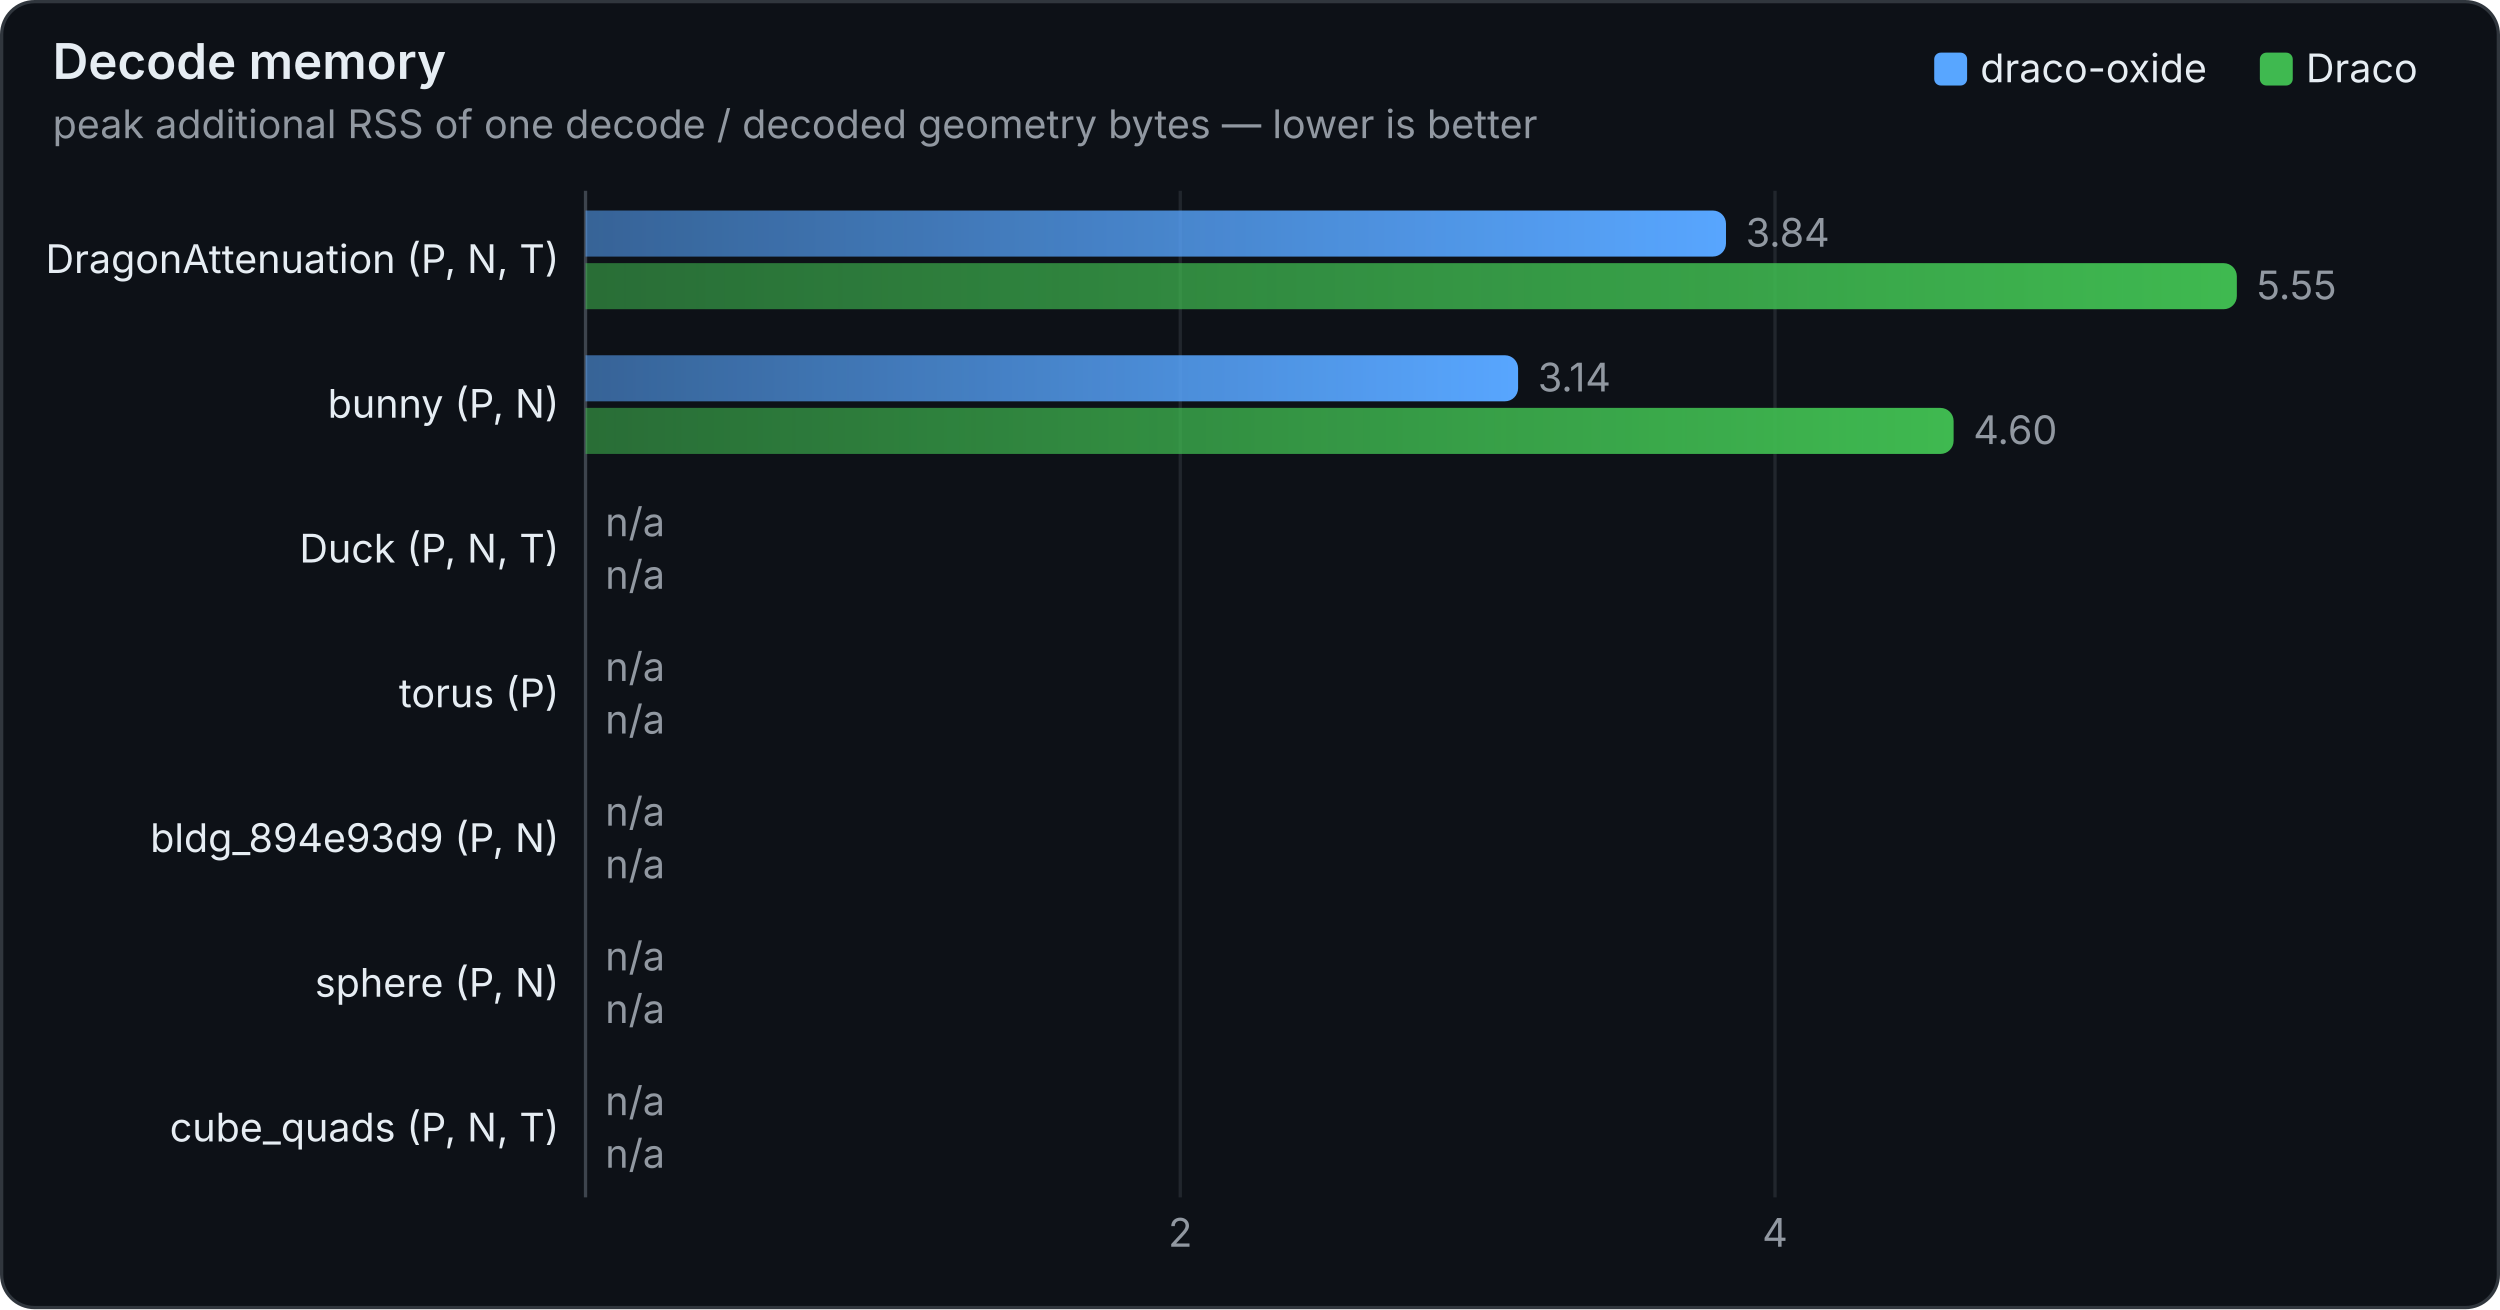
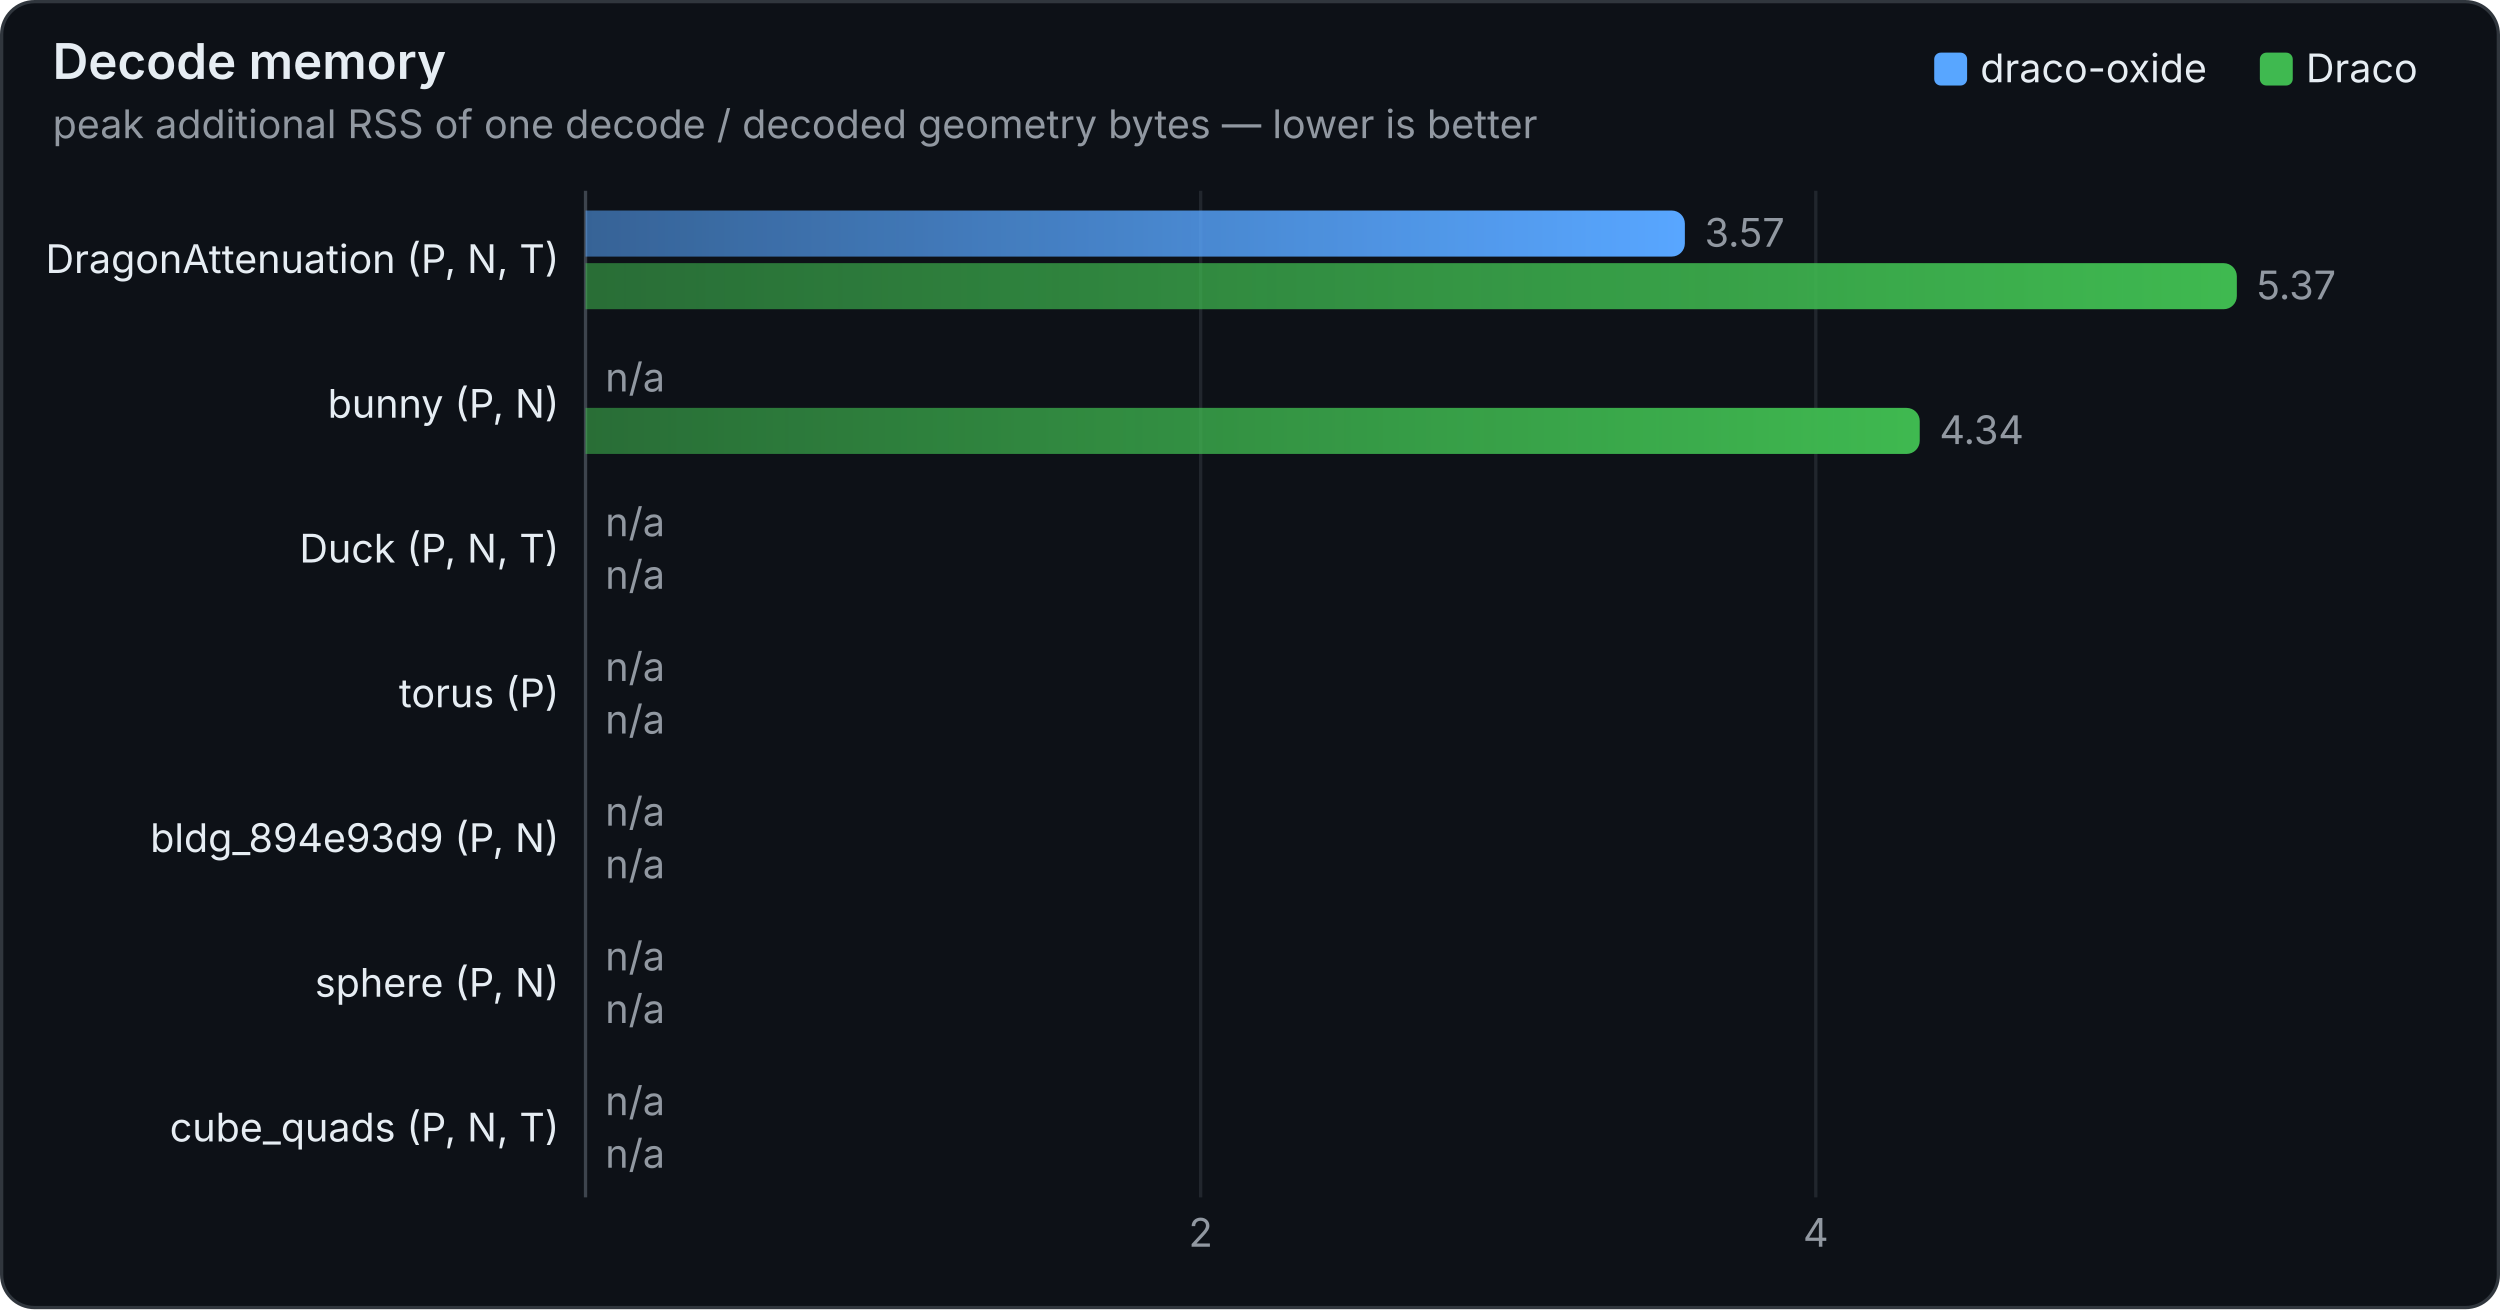
<svg xmlns="http://www.w3.org/2000/svg" width="760" height="398" viewBox="0 0 760 398" font-family="system-ui, -apple-system, 'Segoe UI', sans-serif" font-size="12">
  <defs>
    <linearGradient id="bar0" x1="0" y1="0" x2="1" y2="0">
      <stop offset="0" stop-color="#58a6ff" stop-opacity="0.55" />
      <stop offset="1" stop-color="#58a6ff" />
    </linearGradient>
    <linearGradient id="bar1" x1="0" y1="0" x2="1" y2="0">
      <stop offset="0" stop-color="#3fb950" stop-opacity="0.55" />
      <stop offset="1" stop-color="#3fb950" />
    </linearGradient>
  </defs>
  <rect x="0.5" y="0.5" width="759" height="397" rx="10" fill="#0d1117" stroke="#30363d" />
  <text x="16" y="24" font-size="15" font-weight="600" fill="#e6edf3">Decode memory</text>
  <text x="16" y="42" fill="#9198a1">peak additional RSS of one decode / decoded geometry bytes — lower is better</text>
  <rect x="588.0" y="16" width="10" height="10" rx="2" fill="#58a6ff" />
  <text x="602.0" y="25" fill="#e6edf3">draco-oxide</text>
  <rect x="687.0" y="16" width="10" height="10" rx="2" fill="#3fb950" />
  <text x="701.0" y="25" fill="#e6edf3">Draco</text>
-   <line x1="358.8" y1="58.0" x2="358.8" y2="364.0" stroke="#21262d" stroke-width="1" />
-   <text x="358.8" y="379.0" text-anchor="middle" fill="#9198a1">2</text>
-   <line x1="539.6" y1="58.0" x2="539.6" y2="364.0" stroke="#21262d" stroke-width="1" />
-   <text x="539.6" y="379.0" text-anchor="middle" fill="#9198a1">4</text>
+   <line x1="365.0" y1="58.0" x2="365.0" y2="364.0" stroke="#21262d" stroke-width="1" />
+   <text x="365.0" y="379.0" text-anchor="middle" fill="#9198a1">2</text>
+   <line x1="552.0" y1="58.0" x2="552.0" y2="364.0" stroke="#21262d" stroke-width="1" />
+   <text x="552.0" y="379.0" text-anchor="middle" fill="#9198a1">4</text>
  <line x1="178" y1="58.0" x2="178" y2="364.0" stroke="#3d444d" stroke-width="1" />
  <text x="170.0" y="83.0" text-anchor="end" fill="#e6edf3">DragonAttenuation (P, N, T)</text>
-   <path d="M178.0 64.0 h342.7 a4.0 4.0 0 0 1 4.0 4.0 v6.0 a4.0 4.0 0 0 1 -4.0 4.0 h-342.7 Z" fill="url(#bar0)" />
-   <text x="530.7" y="75.0" fill="#9198a1">3.84</text>
+   <path d="M178.0 64.0 h330.2 a4.0 4.0 0 0 1 4.0 4.0 v6.0 a4.0 4.0 0 0 1 -4.0 4.0 h-330.2 Z" fill="url(#bar0)" />
+   <text x="518.2" y="75.0" fill="#9198a1">3.57</text>
  <path d="M178.0 80.0 h498.0 a4.0 4.0 0 0 1 4.0 4.0 v6.0 a4.0 4.0 0 0 1 -4.0 4.0 h-498.0 Z" fill="url(#bar1)" />
-   <text x="686.0" y="91.0" fill="#9198a1">5.55</text>
+   <text x="686.0" y="91.0" fill="#9198a1">5.37</text>
  <text x="170.0" y="127.0" text-anchor="end" fill="#e6edf3">bunny (P, N)</text>
-   <path d="M178.0 108.0 h279.5 a4.0 4.0 0 0 1 4.0 4.0 v6.0 a4.0 4.0 0 0 1 -4.0 4.0 h-279.5 Z" fill="url(#bar0)" />
-   <text x="467.5" y="119.0" fill="#9198a1">3.14</text>
-   <path d="M178.0 124.0 h411.9 a4.0 4.0 0 0 1 4.0 4.0 v6.0 a4.0 4.0 0 0 1 -4.0 4.0 h-411.9 Z" fill="url(#bar1)" />
-   <text x="599.9" y="135.0" fill="#9198a1">4.60</text>
+   <text x="184.0" y="119.0" fill="#9198a1">n/a</text>
+   <path d="M178.0 124.0 h401.6 a4.0 4.0 0 0 1 4.0 4.0 v6.0 a4.0 4.0 0 0 1 -4.0 4.0 h-401.6 Z" fill="url(#bar1)" />
+   <text x="589.6" y="135.0" fill="#9198a1">4.34</text>
  <text x="170.0" y="171.0" text-anchor="end" fill="#e6edf3">Duck (P, N, T)</text>
  <text x="184.0" y="163.0" fill="#9198a1">n/a</text>
  <text x="184.0" y="179.0" fill="#9198a1">n/a</text>
  <text x="170.0" y="215.0" text-anchor="end" fill="#e6edf3">torus (P)</text>
  <text x="184.0" y="207.0" fill="#9198a1">n/a</text>
  <text x="184.0" y="223.0" fill="#9198a1">n/a</text>
  <text x="170.0" y="259.0" text-anchor="end" fill="#e6edf3">bldg_894e93d9 (P, N)</text>
  <text x="184.0" y="251.0" fill="#9198a1">n/a</text>
  <text x="184.0" y="267.0" fill="#9198a1">n/a</text>
  <text x="170.0" y="303.0" text-anchor="end" fill="#e6edf3">sphere (P, N)</text>
  <text x="184.0" y="295.0" fill="#9198a1">n/a</text>
  <text x="184.0" y="311.0" fill="#9198a1">n/a</text>
  <text x="170.0" y="347.0" text-anchor="end" fill="#e6edf3">cube_quads (P, N, T)</text>
  <text x="184.0" y="339.0" fill="#9198a1">n/a</text>
  <text x="184.0" y="355.0" fill="#9198a1">n/a</text>
</svg>
